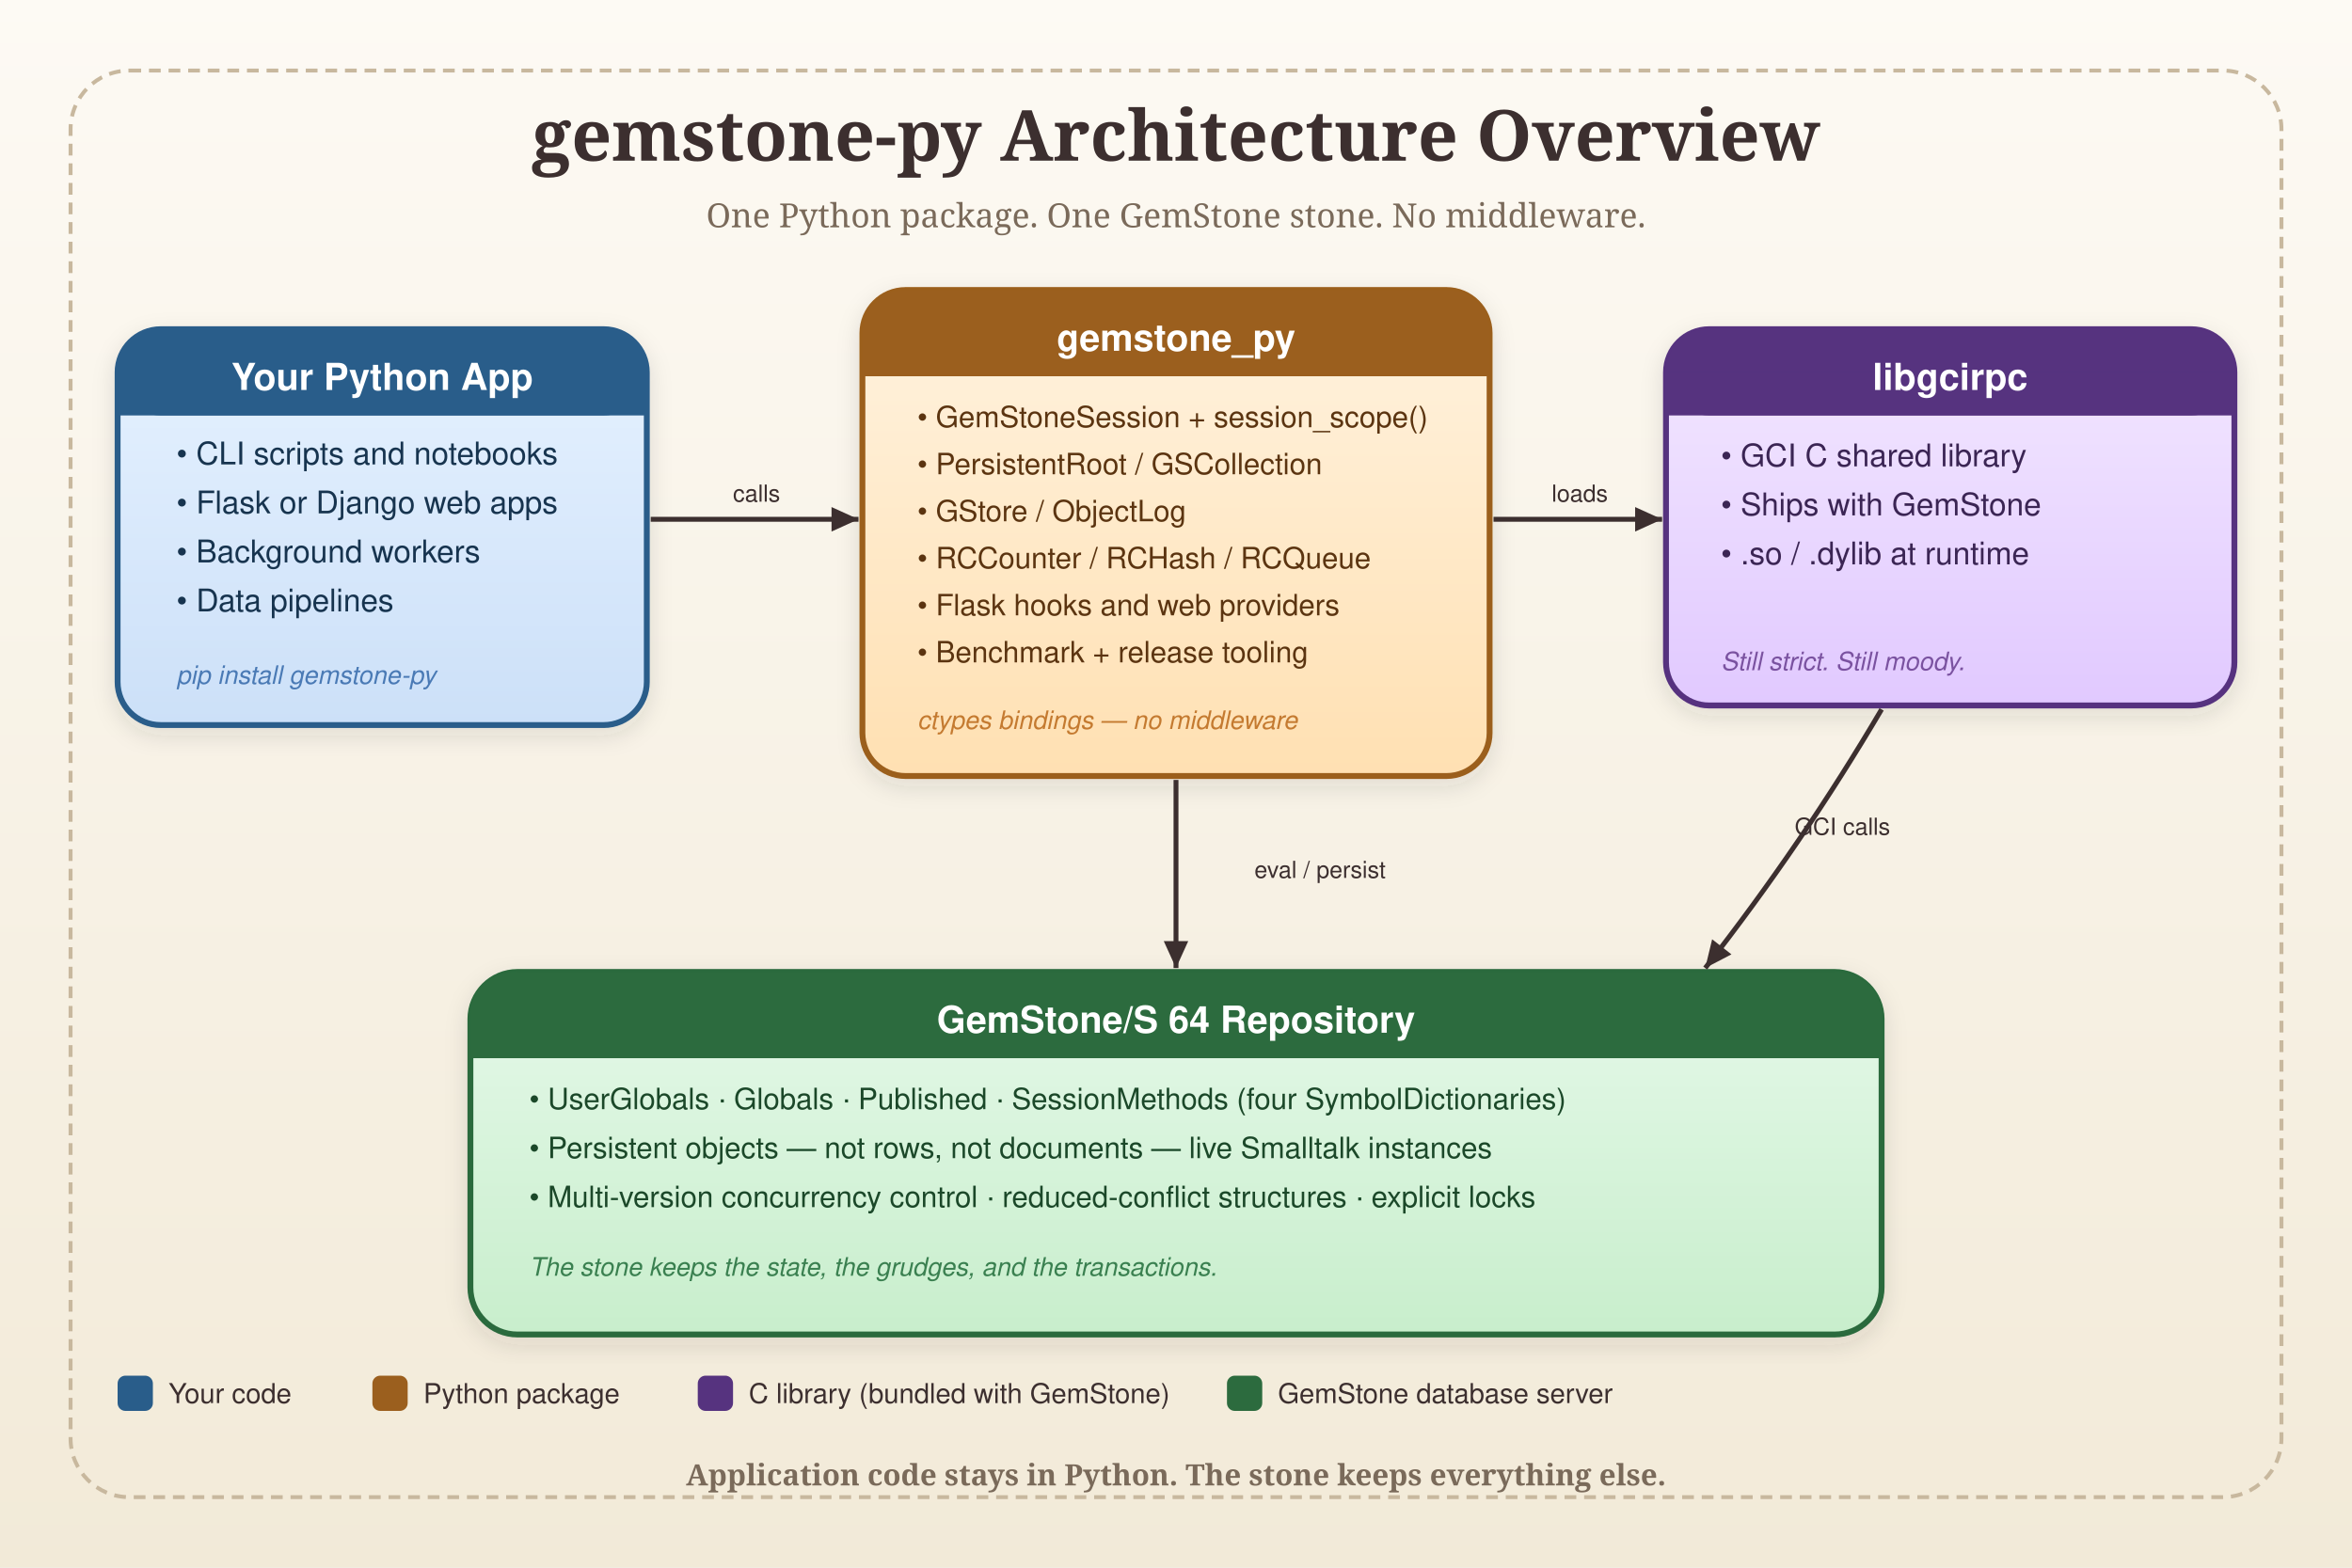
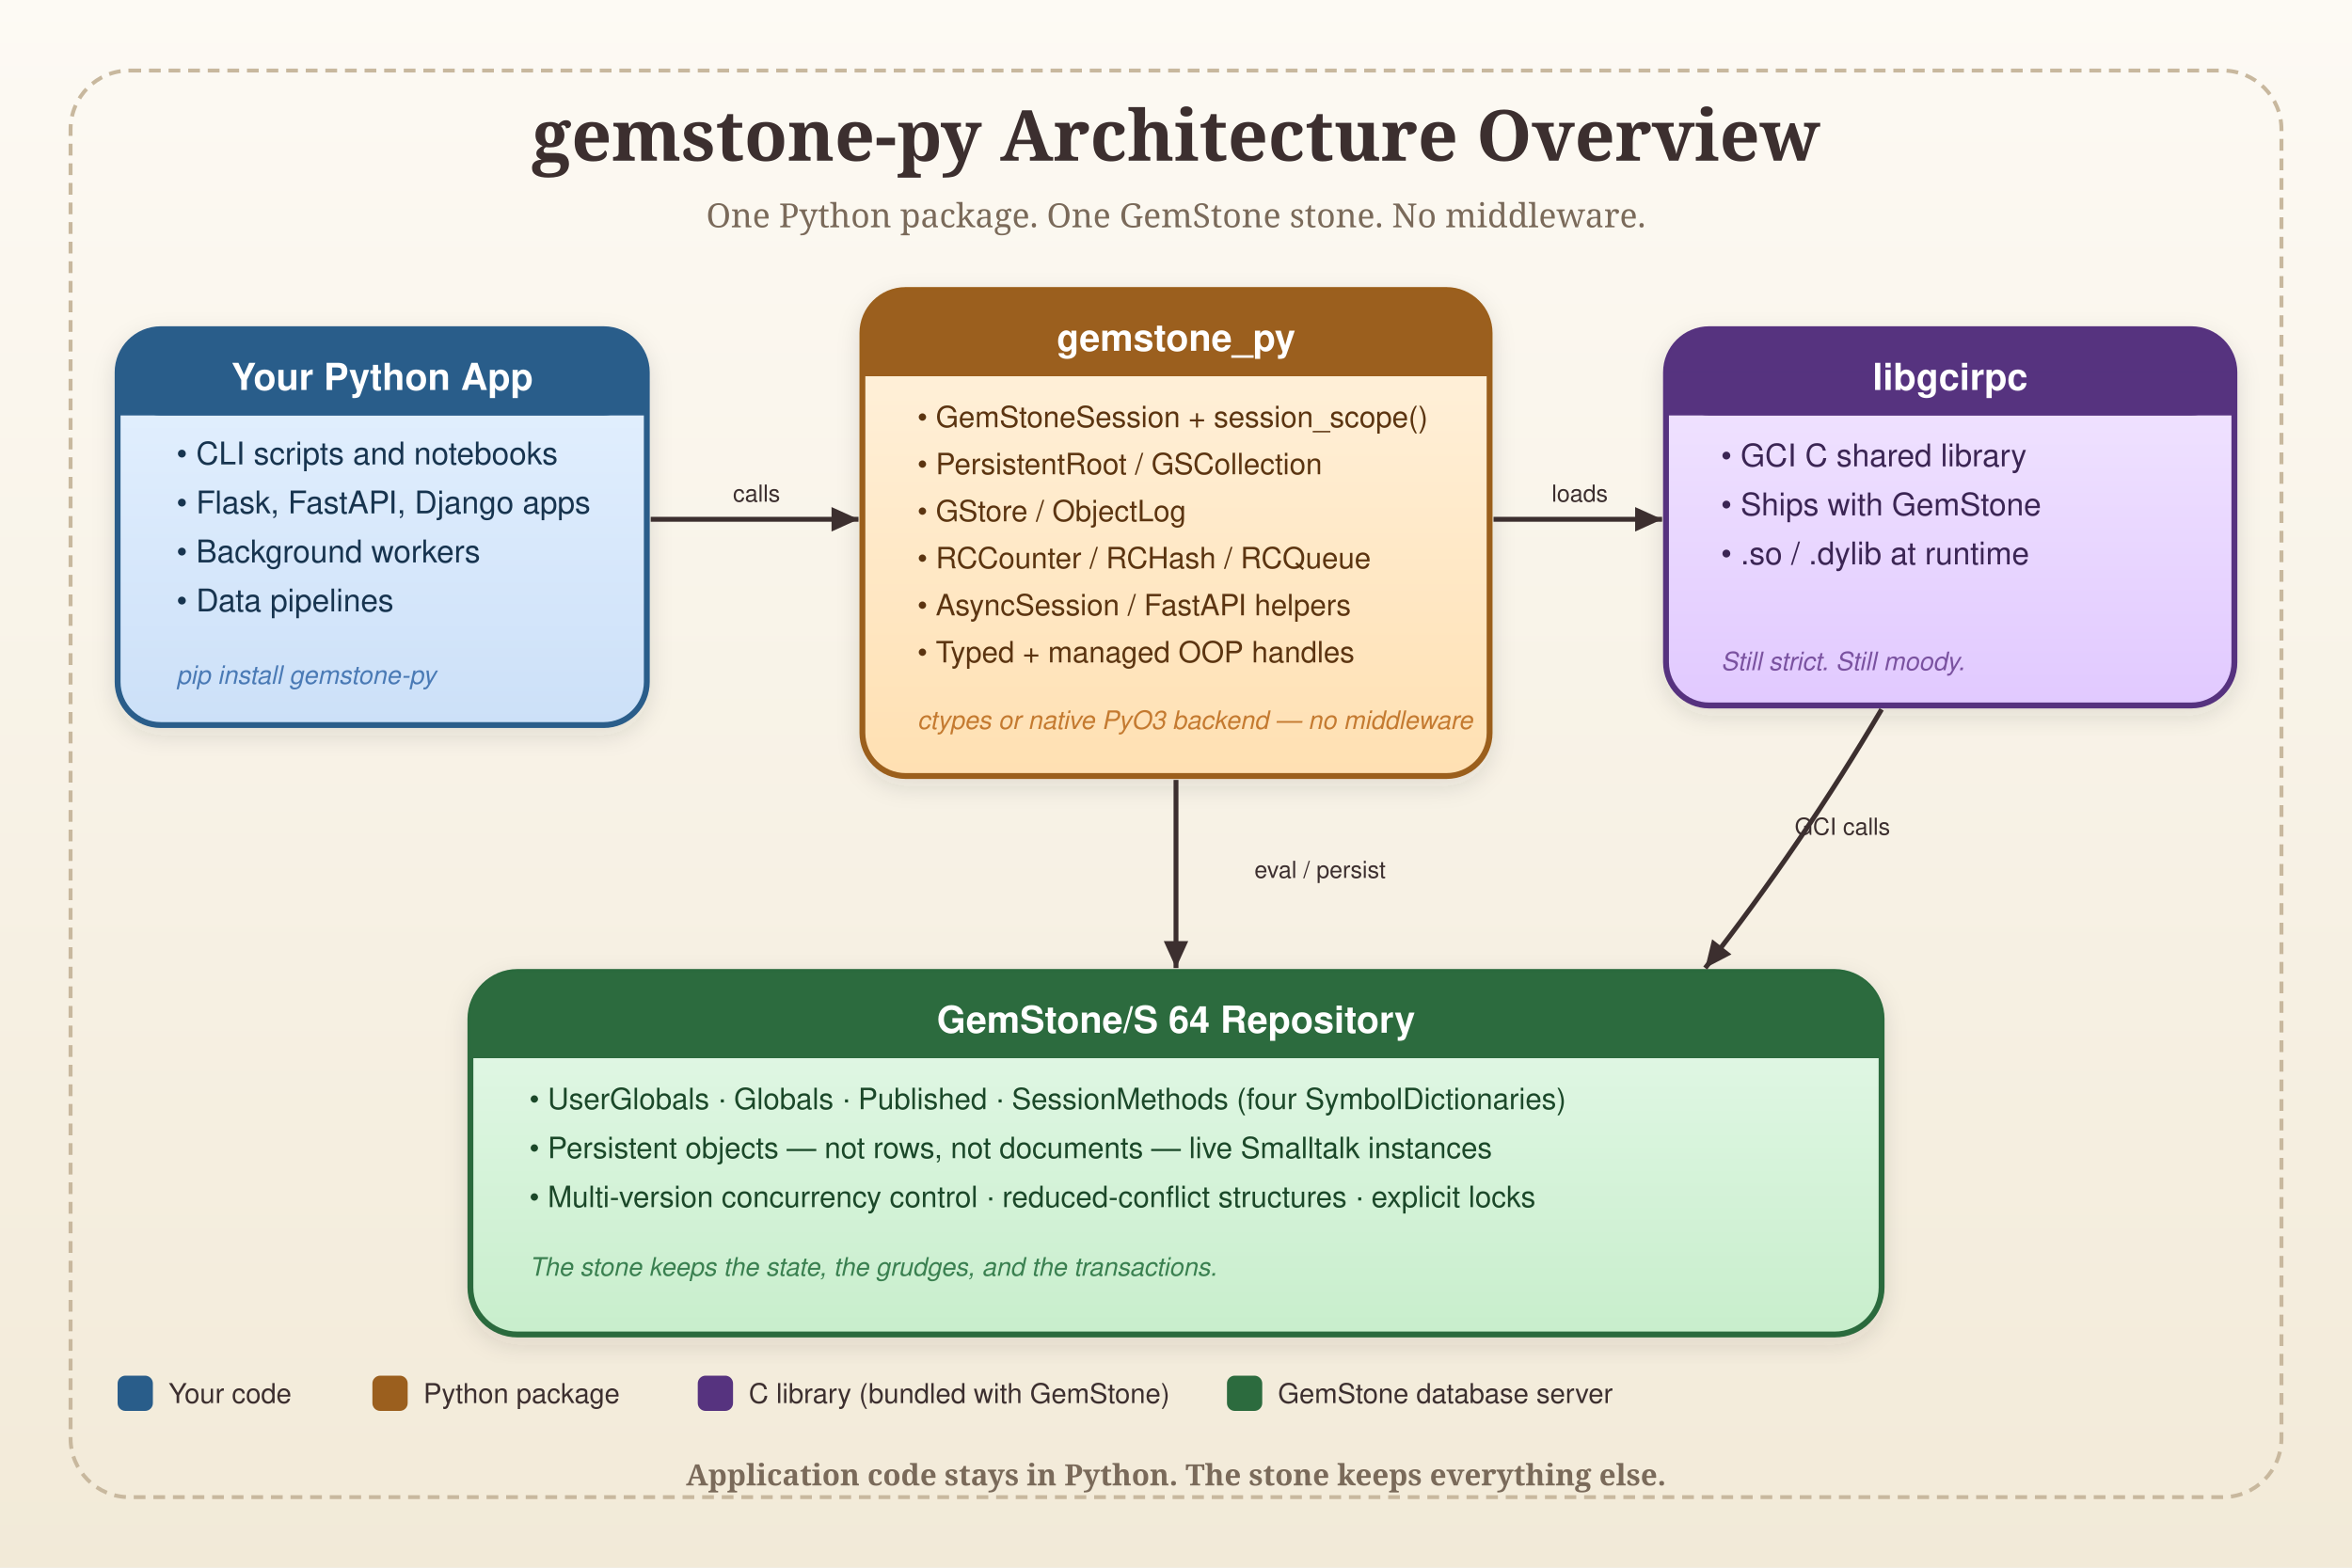
<svg xmlns="http://www.w3.org/2000/svg" width="1200" height="800" viewBox="0 0 1200 800">
  <defs>
    <linearGradient id="bgGrad" x1="0" y1="0" x2="0" y2="1">
      <stop offset="0" stop-color="#fdfaf4" />
      <stop offset="1" stop-color="#f2ead8" />
    </linearGradient>
    <linearGradient id="pythonGrad" x1="0" y1="0" x2="0" y2="1">
      <stop offset="0" stop-color="#e6f2ff" />
      <stop offset="1" stop-color="#cce0f8" />
    </linearGradient>
    <linearGradient id="gemPyGrad" x1="0" y1="0" x2="0" y2="1">
      <stop offset="0" stop-color="#fff3e0" />
      <stop offset="1" stop-color="#ffe0b2" />
    </linearGradient>
    <linearGradient id="libGrad" x1="0" y1="0" x2="0" y2="1">
      <stop offset="0" stop-color="#f3e8ff" />
      <stop offset="1" stop-color="#e1c9ff" />
    </linearGradient>
    <linearGradient id="stoneGrad" x1="0" y1="0" x2="0" y2="1">
      <stop offset="0" stop-color="#e6f9ea" />
      <stop offset="1" stop-color="#c8eecc" />
    </linearGradient>
    <filter id="drop" x="-8%" y="-8%" width="116%" height="116%">
      <feDropShadow dx="0" dy="4" stdDeviation="6" flood-color="#3c2f2f" flood-opacity="0.12" />
    </filter>
    <marker id="arr" viewBox="0 0 12 12" refX="11" refY="6" markerWidth="6" markerHeight="6" orient="auto">
      <path d="M0 1 L11 6 L0 11 Z" fill="#3c2f2f" />
    </marker>
  </defs>
  <rect width="1200" height="800" fill="url(#bgGrad)" />
  <rect x="36" y="36" width="1128" height="728" rx="30" fill="none" stroke="#c8b89e" stroke-width="2" stroke-dasharray="6,4" />
  <text x="600" y="82" text-anchor="middle" font-family="Georgia, serif" font-size="36" font-weight="700" fill="#3c2f2f">gemstone-py Architecture Overview</text>
  <text x="600" y="116" text-anchor="middle" font-family="Georgia, serif" font-size="17" fill="#7a6a5a">One Python package. One GemStone stone. No middleware.</text>
  <rect x="60" y="168" width="270" height="202" rx="22" fill="url(#pythonGrad)" stroke="#295d8a" stroke-width="3" filter="url(#drop)" />
  <rect x="60" y="168" width="270" height="44" rx="22" fill="#295d8a" />
  <rect x="60" y="190" width="270" height="22" fill="#295d8a" />
  <text x="195" y="199" text-anchor="middle" font-family="Helvetica, Arial, sans-serif" font-size="19" font-weight="700" fill="#ffffff">Your Python App</text>
  <text x="90" y="237" font-family="Helvetica, Arial, sans-serif" font-size="16" fill="#17344f">• CLI scripts and notebooks</text>
-   <text x="90" y="262" font-family="Helvetica, Arial, sans-serif" font-size="16" fill="#17344f">• Flask or Django web apps</text>
+   <text x="90" y="262" font-family="Helvetica, Arial, sans-serif" font-size="16" fill="#17344f">• Flask, FastAPI, Django apps</text>
  <text x="90" y="287" font-family="Helvetica, Arial, sans-serif" font-size="16" fill="#17344f">• Background workers</text>
  <text x="90" y="312" font-family="Helvetica, Arial, sans-serif" font-size="16" fill="#17344f">• Data pipelines</text>
  <text x="90" y="349" font-family="Helvetica, Arial, sans-serif" font-size="13" fill="#4a7ab5" font-style="italic">pip install gemstone-py</text>
  <rect x="440" y="148" width="320" height="248" rx="22" fill="url(#gemPyGrad)" stroke="#9b5f1e" stroke-width="3" filter="url(#drop)" />
  <rect x="440" y="148" width="320" height="44" rx="22" fill="#9b5f1e" />
  <rect x="440" y="170" width="320" height="22" fill="#9b5f1e" />
  <text x="600" y="179" text-anchor="middle" font-family="Helvetica, Arial, sans-serif" font-size="19" font-weight="700" fill="#ffffff">gemstone_py</text>
  <text x="468" y="218" font-family="Helvetica, Arial, sans-serif" font-size="15" fill="#5b3410">• GemStoneSession + session_scope()</text>
  <text x="468" y="242" font-family="Helvetica, Arial, sans-serif" font-size="15" fill="#5b3410">• PersistentRoot / GSCollection</text>
  <text x="468" y="266" font-family="Helvetica, Arial, sans-serif" font-size="15" fill="#5b3410">• GStore / ObjectLog</text>
  <text x="468" y="290" font-family="Helvetica, Arial, sans-serif" font-size="15" fill="#5b3410">• RCCounter / RCHash / RCQueue</text>
-   <text x="468" y="314" font-family="Helvetica, Arial, sans-serif" font-size="15" fill="#5b3410">• Flask hooks and web providers</text>
-   <text x="468" y="338" font-family="Helvetica, Arial, sans-serif" font-size="15" fill="#5b3410">• Benchmark + release tooling</text>
-   <text x="468" y="372" font-family="Helvetica, Arial, sans-serif" font-size="13" fill="#c47a30" font-style="italic">ctypes bindings — no middleware</text>
+   <text x="468" y="314" font-family="Helvetica, Arial, sans-serif" font-size="15" fill="#5b3410">• AsyncSession / FastAPI helpers</text>
+   <text x="468" y="338" font-family="Helvetica, Arial, sans-serif" font-size="15" fill="#5b3410">• Typed + managed OOP handles</text>
+   <text x="468" y="372" font-family="Helvetica, Arial, sans-serif" font-size="13" fill="#c47a30" font-style="italic">ctypes or native PyO3 backend — no middleware</text>
  <rect x="850" y="168" width="290" height="192" rx="22" fill="url(#libGrad)" stroke="#56337f" stroke-width="3" filter="url(#drop)" />
  <rect x="850" y="168" width="290" height="44" rx="22" fill="#56337f" />
  <rect x="850" y="190" width="290" height="22" fill="#56337f" />
  <text x="995" y="199" text-anchor="middle" font-family="Helvetica, Arial, sans-serif" font-size="19" font-weight="700" fill="#ffffff">libgcirpc</text>
  <text x="878" y="238" font-family="Helvetica, Arial, sans-serif" font-size="16" fill="#3b2554">• GCI C shared library</text>
  <text x="878" y="263" font-family="Helvetica, Arial, sans-serif" font-size="16" fill="#3b2554">• Ships with GemStone</text>
  <text x="878" y="288" font-family="Helvetica, Arial, sans-serif" font-size="16" fill="#3b2554">• .so / .dylib at runtime</text>
  <text x="878" y="342" font-family="Helvetica, Arial, sans-serif" font-size="13" fill="#7a52a0" font-style="italic">Still strict. Still moody.</text>
  <rect x="240" y="496" width="720" height="185" rx="24" fill="url(#stoneGrad)" stroke="#2c6b3e" stroke-width="3" filter="url(#drop)" />
  <rect x="240" y="496" width="720" height="44" rx="24" fill="#2c6b3e" />
  <rect x="240" y="518" width="720" height="22" fill="#2c6b3e" />
  <text x="600" y="527" text-anchor="middle" font-family="Helvetica, Arial, sans-serif" font-size="19" font-weight="700" fill="#ffffff">GemStone/S 64 Repository</text>
  <text x="270" y="566" font-family="Helvetica, Arial, sans-serif" font-size="15" fill="#1b4829">• UserGlobals · Globals · Published · SessionMethods  (four SymbolDictionaries)</text>
  <text x="270" y="591" font-family="Helvetica, Arial, sans-serif" font-size="15" fill="#1b4829">• Persistent objects — not rows, not documents — live Smalltalk instances</text>
  <text x="270" y="616" font-family="Helvetica, Arial, sans-serif" font-size="15" fill="#1b4829">• Multi-version concurrency control · reduced-conflict structures · explicit locks</text>
  <text x="270" y="651" font-family="Helvetica, Arial, sans-serif" font-size="13" fill="#3a8050" font-style="italic">The stone keeps the state, the grudges, and the transactions.</text>
  <line x1="332" y1="265" x2="438" y2="265" stroke="#3c2f2f" stroke-width="2.5" marker-end="url(#arr)" />
  <text x="386" y="256" text-anchor="middle" font-family="Helvetica, Arial, sans-serif" font-size="12" fill="#3c2f2f">calls</text>
  <line x1="762" y1="265" x2="848" y2="265" stroke="#3c2f2f" stroke-width="2.5" marker-end="url(#arr)" />
  <text x="806" y="256" text-anchor="middle" font-family="Helvetica, Arial, sans-serif" font-size="12" fill="#3c2f2f">loads</text>
  <path d="M 960 362 Q 920 430 870 494" stroke="#3c2f2f" stroke-width="2.5" fill="none" marker-end="url(#arr)" />
  <text x="940" y="426" text-anchor="middle" font-family="Helvetica, Arial, sans-serif" font-size="12" fill="#3c2f2f">GCI calls</text>
  <line x1="600" y1="398" x2="600" y2="494" stroke="#3c2f2f" stroke-width="2.5" marker-end="url(#arr)" />
  <text x="640" y="448" text-anchor="start" font-family="Helvetica, Arial, sans-serif" font-size="12" fill="#3c2f2f">eval / persist</text>
  <rect x="60" y="702" width="18" height="18" rx="4" fill="#295d8a" />
  <text x="86" y="716" font-family="Helvetica, Arial, sans-serif" font-size="14" fill="#3c2f2f">Your code</text>
  <rect x="190" y="702" width="18" height="18" rx="4" fill="#9b5f1e" />
  <text x="216" y="716" font-family="Helvetica, Arial, sans-serif" font-size="14" fill="#3c2f2f">Python package</text>
  <rect x="356" y="702" width="18" height="18" rx="4" fill="#56337f" />
  <text x="382" y="716" font-family="Helvetica, Arial, sans-serif" font-size="14" fill="#3c2f2f">C library (bundled with GemStone)</text>
  <rect x="626" y="702" width="18" height="18" rx="4" fill="#2c6b3e" />
  <text x="652" y="716" font-family="Helvetica, Arial, sans-serif" font-size="14" fill="#3c2f2f">GemStone database server</text>
  <text x="600" y="758" text-anchor="middle" font-family="Georgia, serif" font-size="15" font-weight="700" fill="#7a6a5a">Application code stays in Python. The stone keeps everything else.</text>
</svg>
